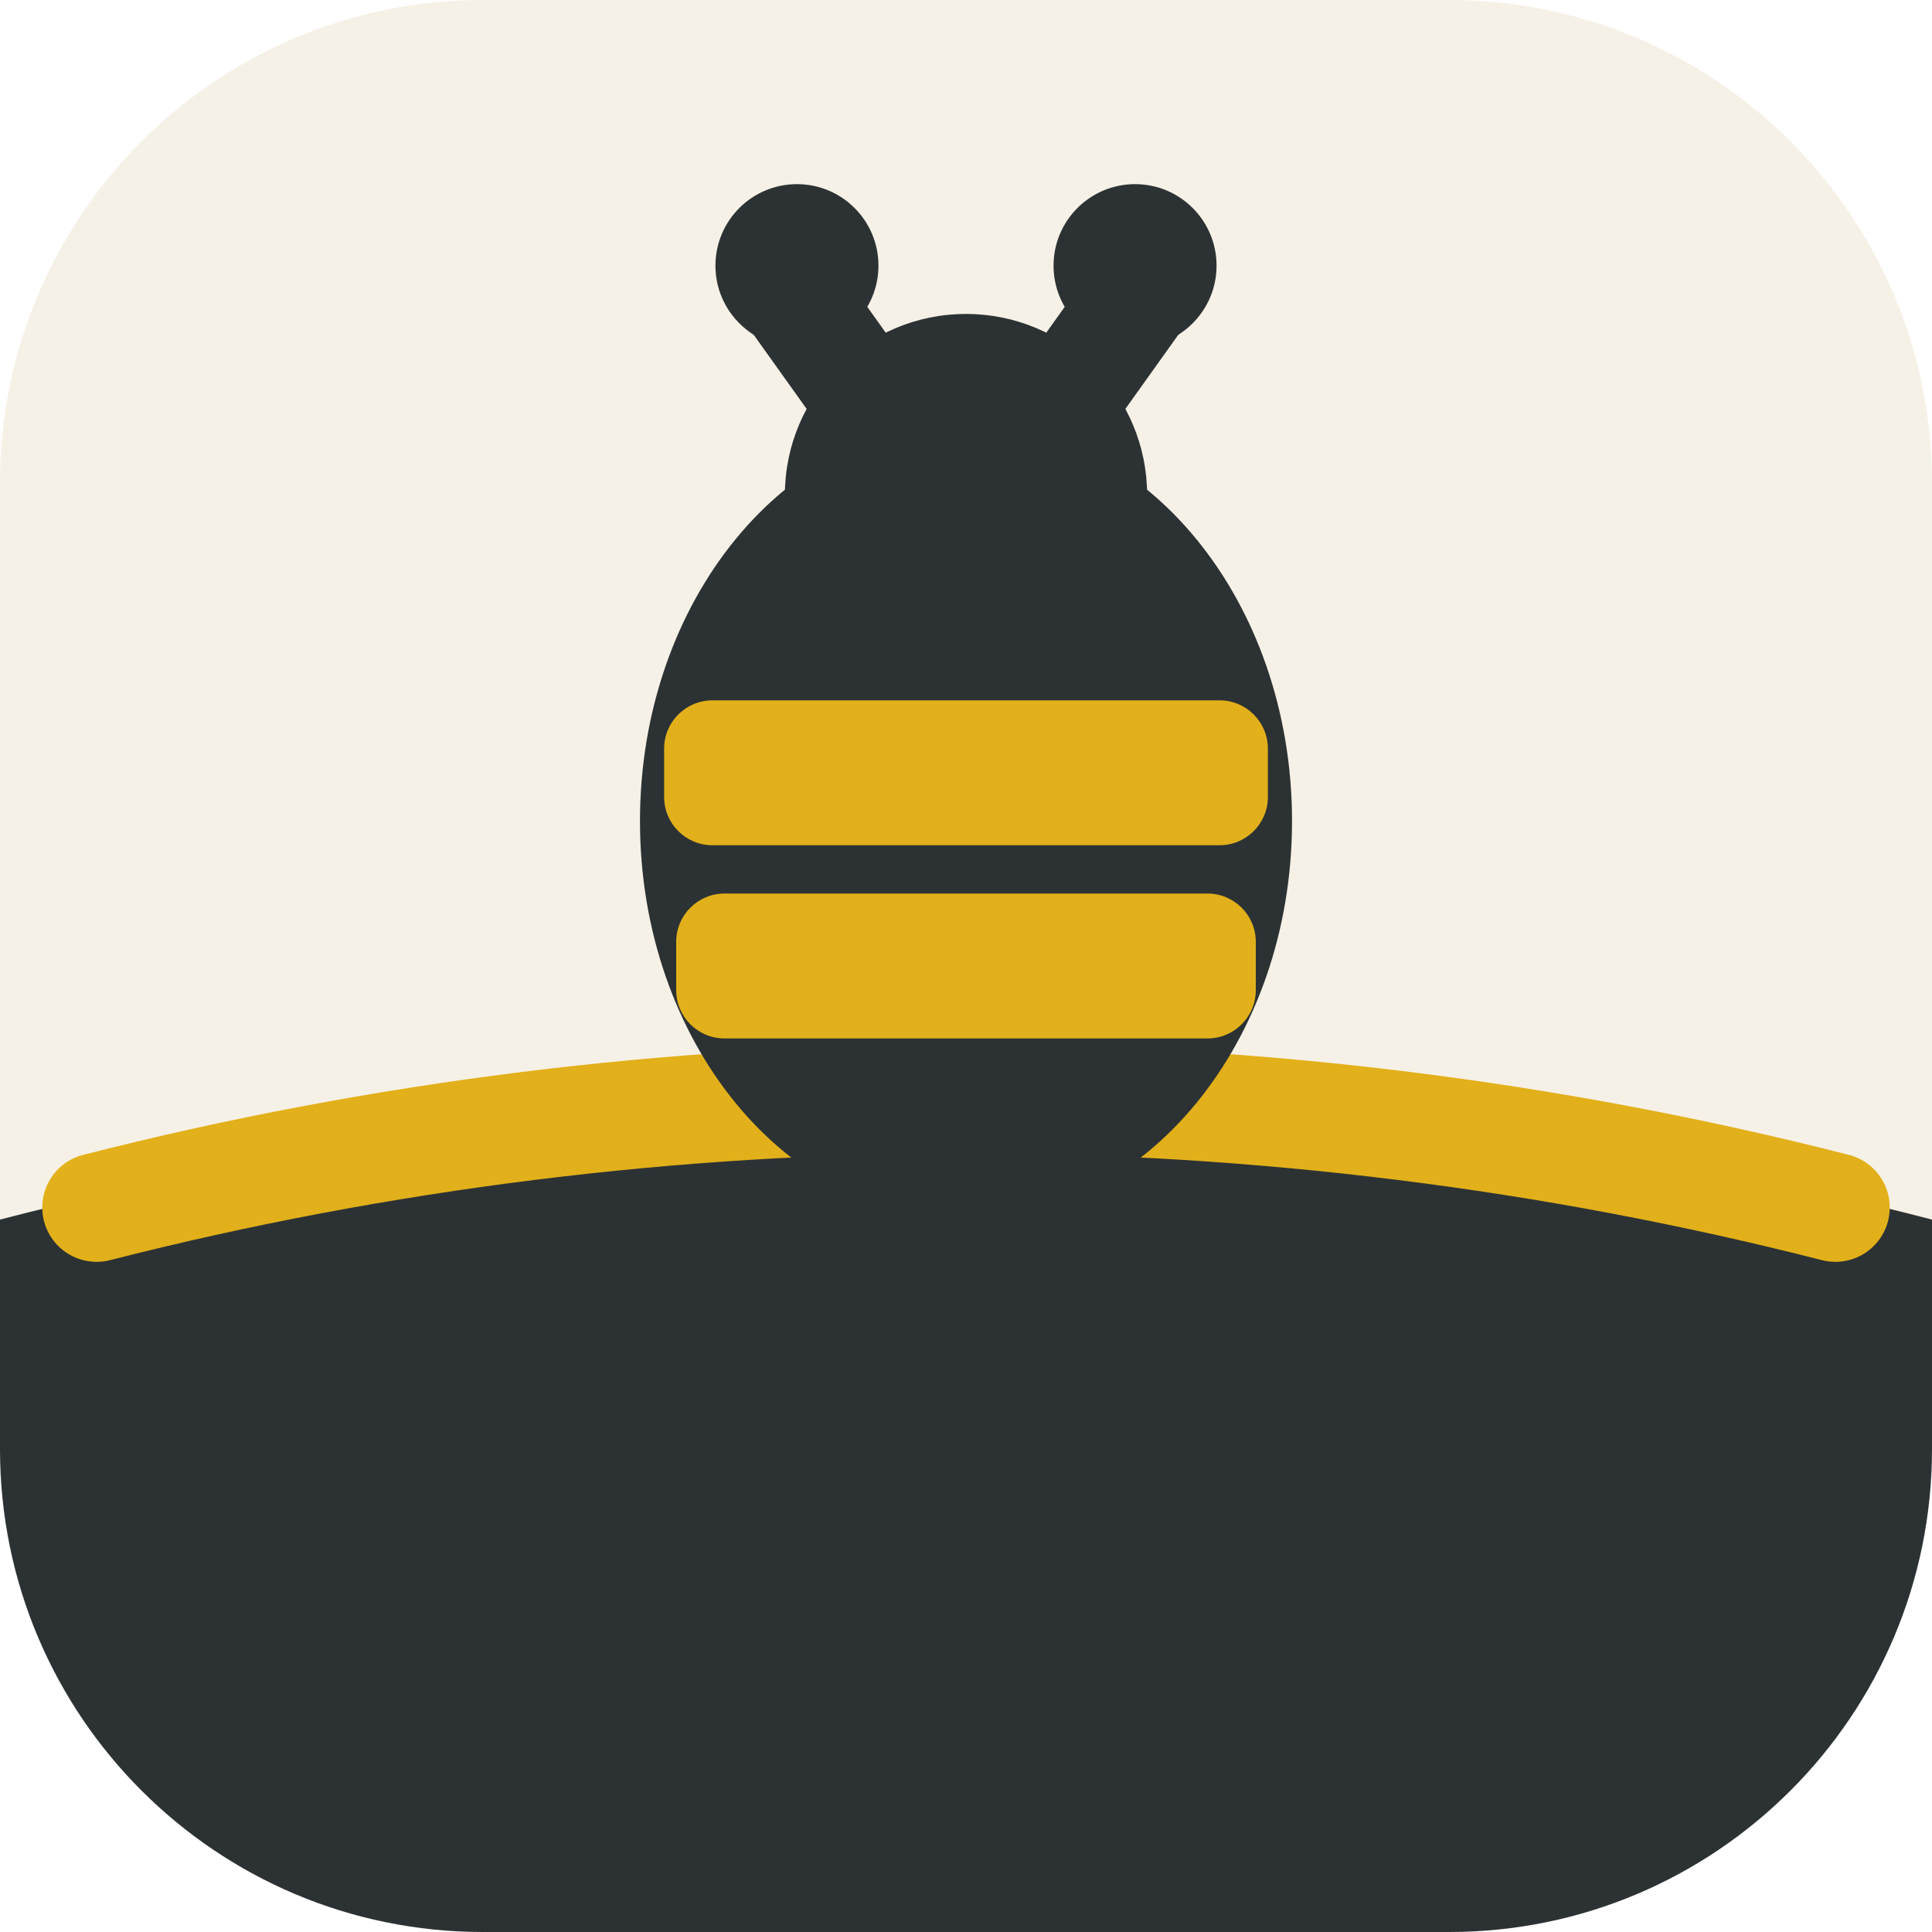
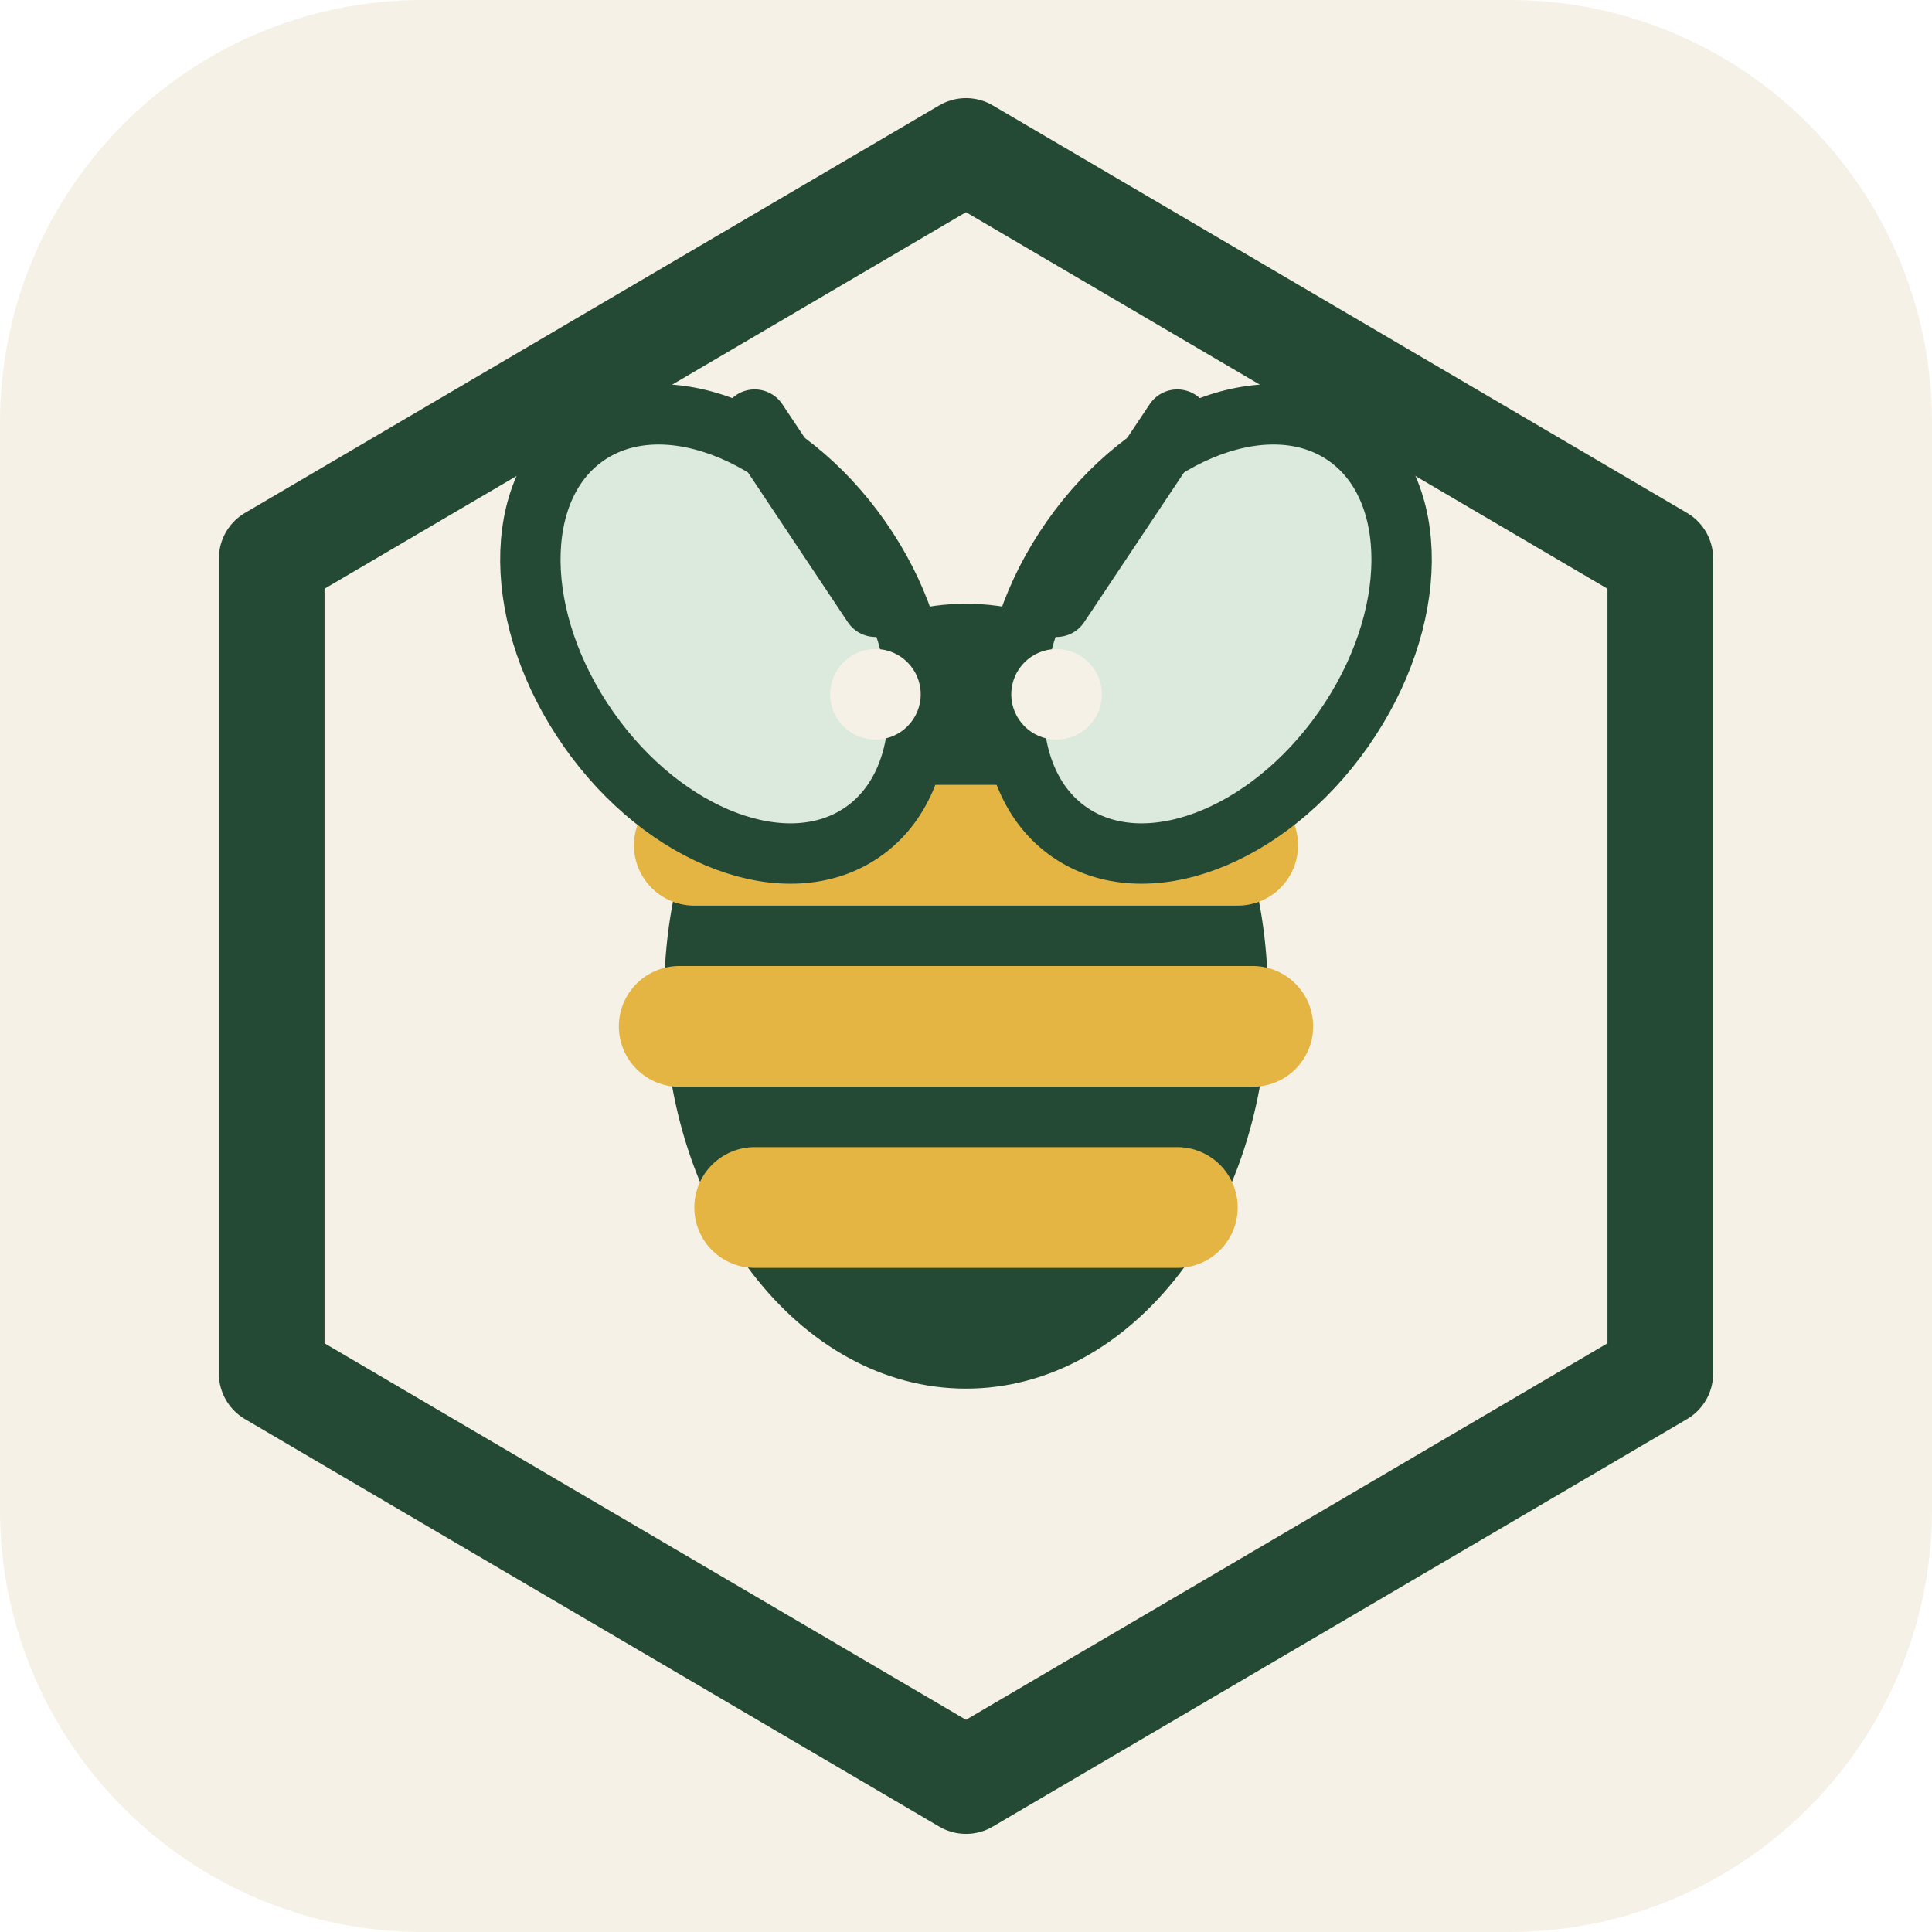
- <svg xmlns="http://www.w3.org/2000/svg" viewBox="0 0 32 32">
-   <clipPath id="r">
-     <rect width="32" height="32" rx="8" />
-   </clipPath>
-   <g clip-path="url(#r)">
-     <rect width="32" height="32" fill="#F6F1E6" />
-     <path d="M0 20.2 C10 17.6 22 17.6 32 20.2 V32 H0 Z" fill="#2C3234" />
-     <path d="M1.6 20 C11 17.6 21 17.6 30.4 20" fill="none" stroke="#E2B01A" stroke-width="1.8" stroke-linecap="round" />
-     <ellipse cx="16" cy="13.6" rx="5.4" ry="6.6" fill="#2C3234" />
-     <rect x="11" y="11.6" width="10" height="2.4" rx="0.8" fill="#E2B01A" />
-     <rect x="11.2" y="14.8" width="9.6" height="2.4" rx="0.8" fill="#E2B01A" />
-     <circle cx="16" cy="8.2" r="3" fill="#2C3234" />
-     <circle cx="13.2" cy="4.4" r="1.35" fill="#2C3234" />
-     <circle cx="18.8" cy="4.4" r="1.35" fill="#2C3234" />
-     <path d="M14.2 6.4 L13.2 5" stroke="#2C3234" stroke-width="1.8" stroke-linecap="round" />
-     <path d="M17.8 6.4 L18.8 5" stroke="#2C3234" stroke-width="1.8" stroke-linecap="round" />
-   </g>
+ <svg xmlns="http://www.w3.org/2000/svg" viewBox="0 0 64 64" role="img" aria-label="Mi Apiario">
+   <rect width="64" height="64" rx="14" fill="#F6F1E6" />
+   <path d="M32 5 55 18.5v27L32 59 9 45.5v-27Z" fill="none" stroke="#244A35" stroke-width="3.5" stroke-linejoin="round" />
+   <ellipse cx="32" cy="33" rx="10" ry="13" fill="#244A35" />
+   <path d="M23 28h18M22.5 34h19M25 40h14" stroke="#E5B544" stroke-width="4" stroke-linecap="round" />
+   <ellipse cx="24" cy="21" rx="5.5" ry="8" transform="rotate(-35 24 21)" fill="#DCE9DD" stroke="#244A35" stroke-width="2" />
+   <ellipse cx="40" cy="21" rx="5.5" ry="8" transform="rotate(35 40 21)" fill="#DCE9DD" stroke="#244A35" stroke-width="2" />
+   <path d="M29 20 25 14M35 20l4-6" stroke="#244A35" stroke-width="2.2" stroke-linecap="round" />
+   <circle cx="29" cy="23" r="1.5" fill="#F6F1E6" />
+   <circle cx="35" cy="23" r="1.5" fill="#F6F1E6" />
</svg>
